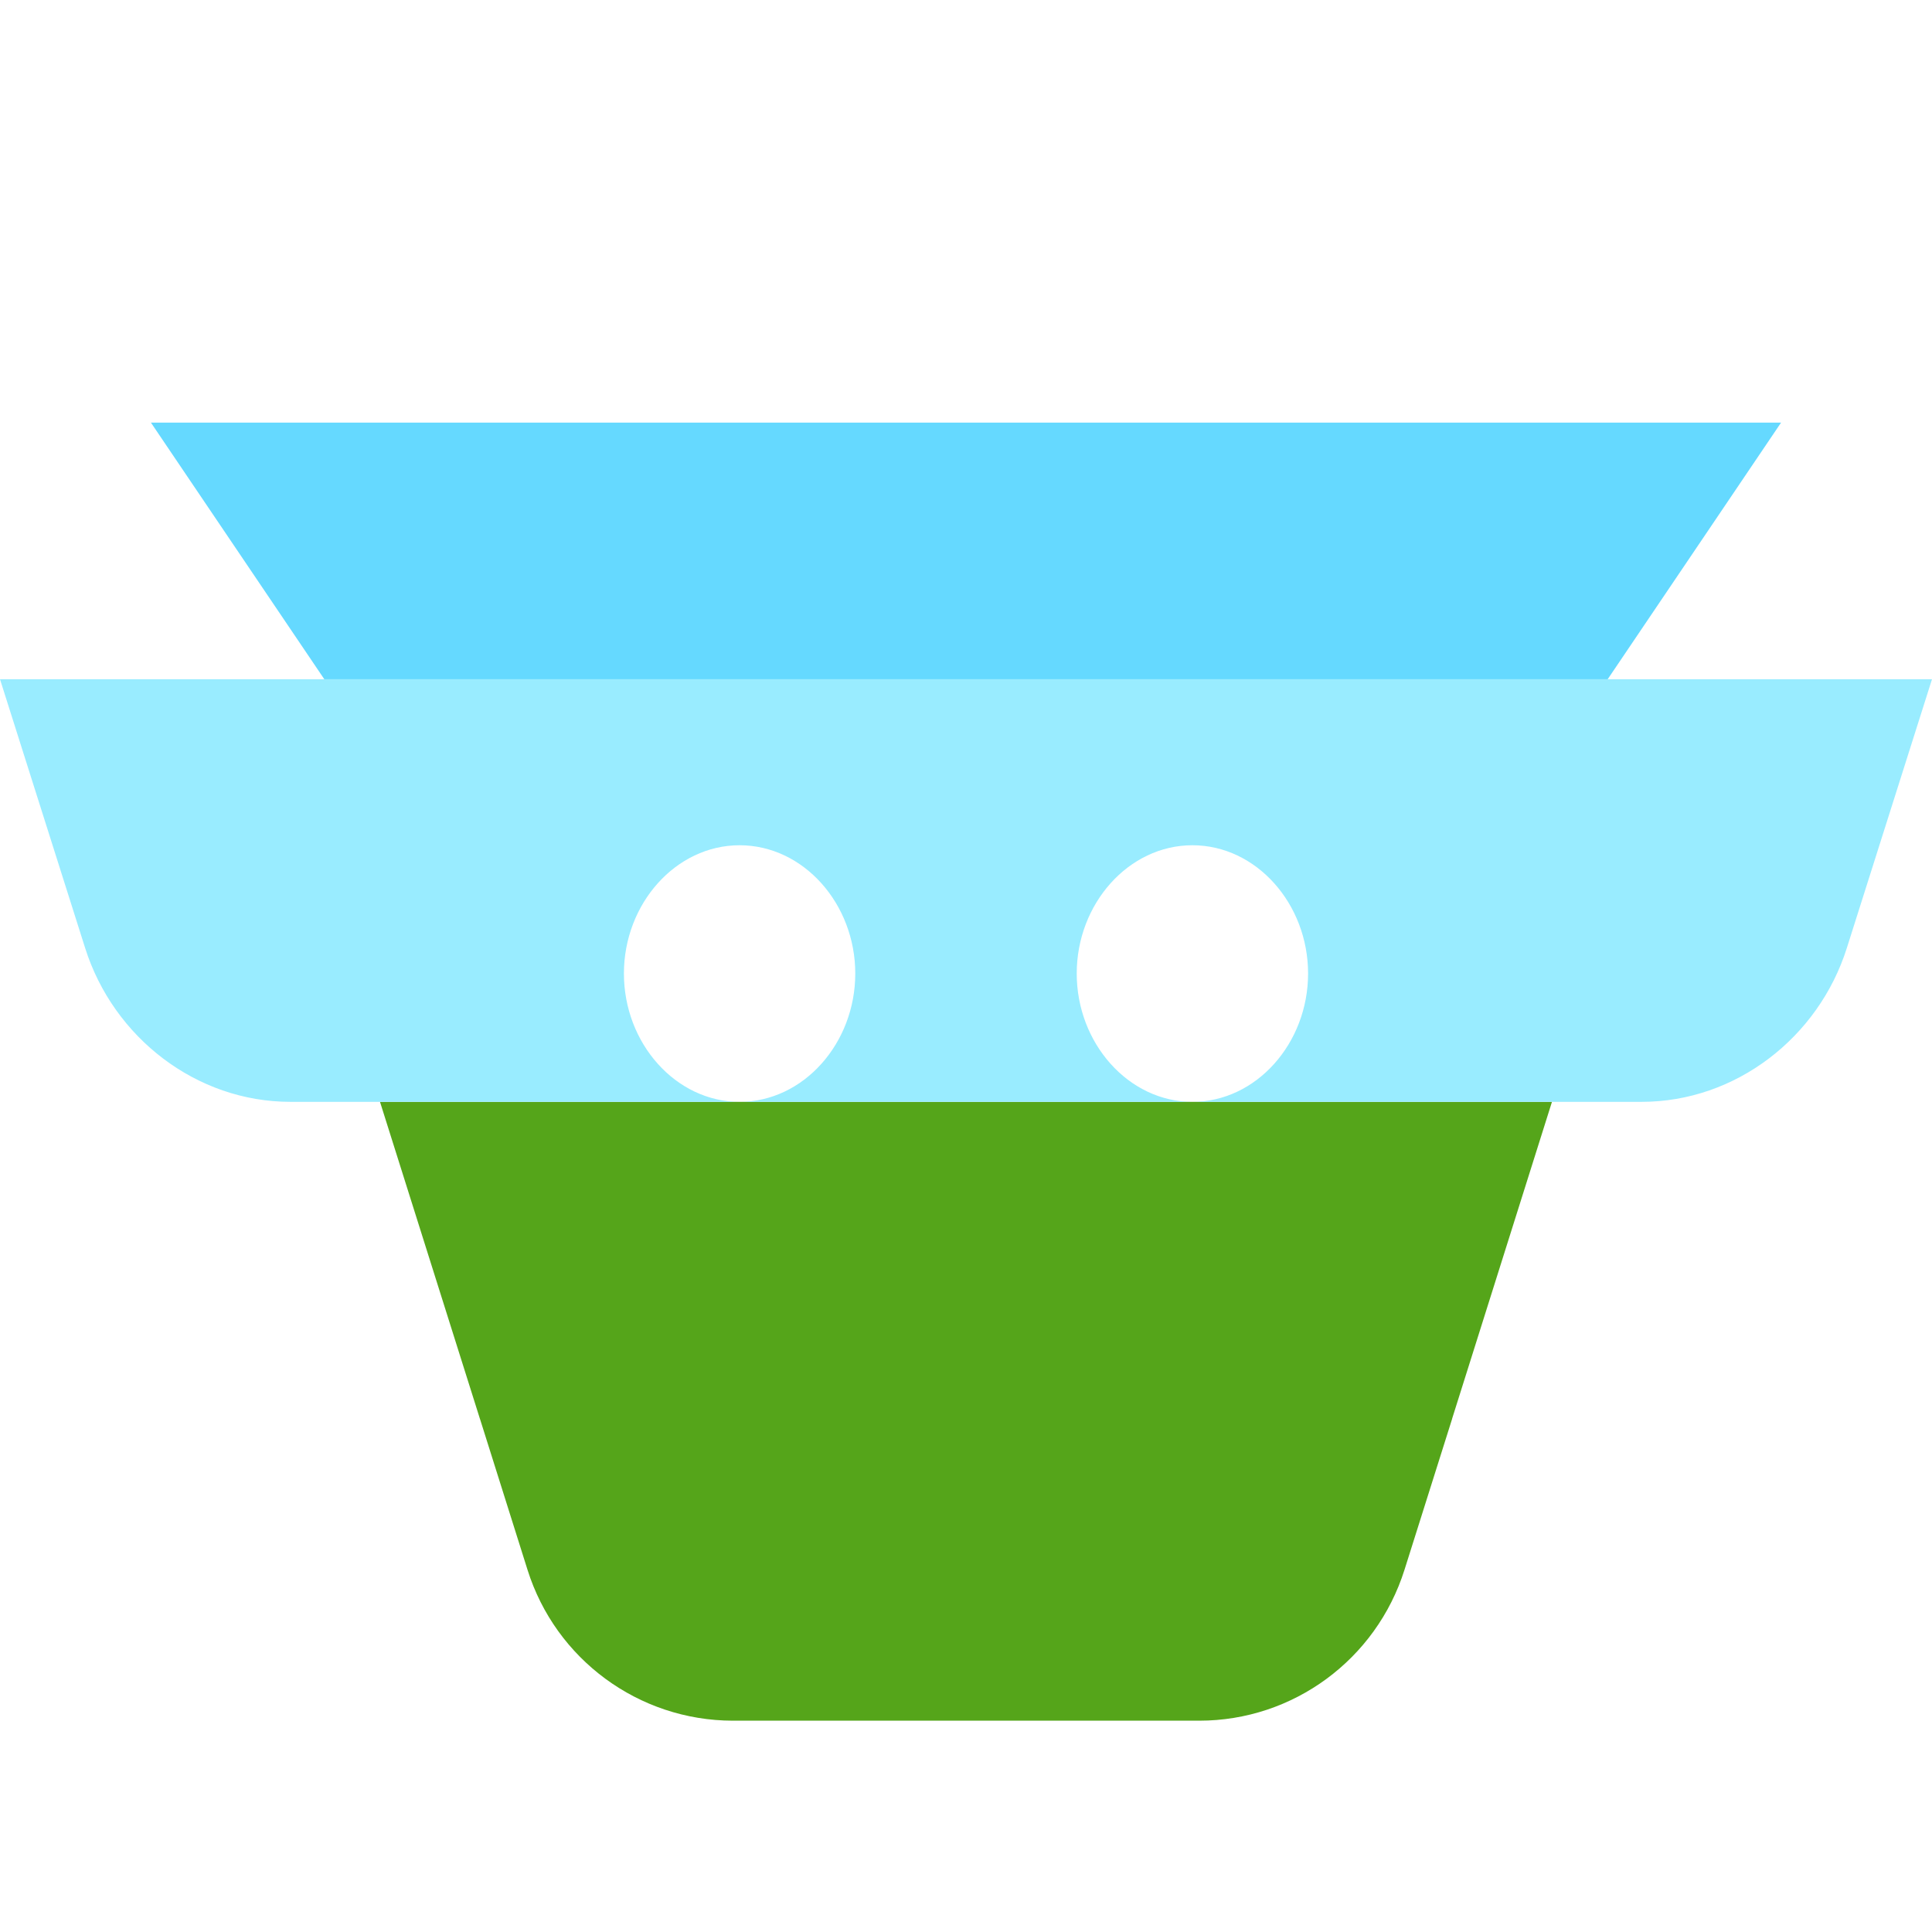
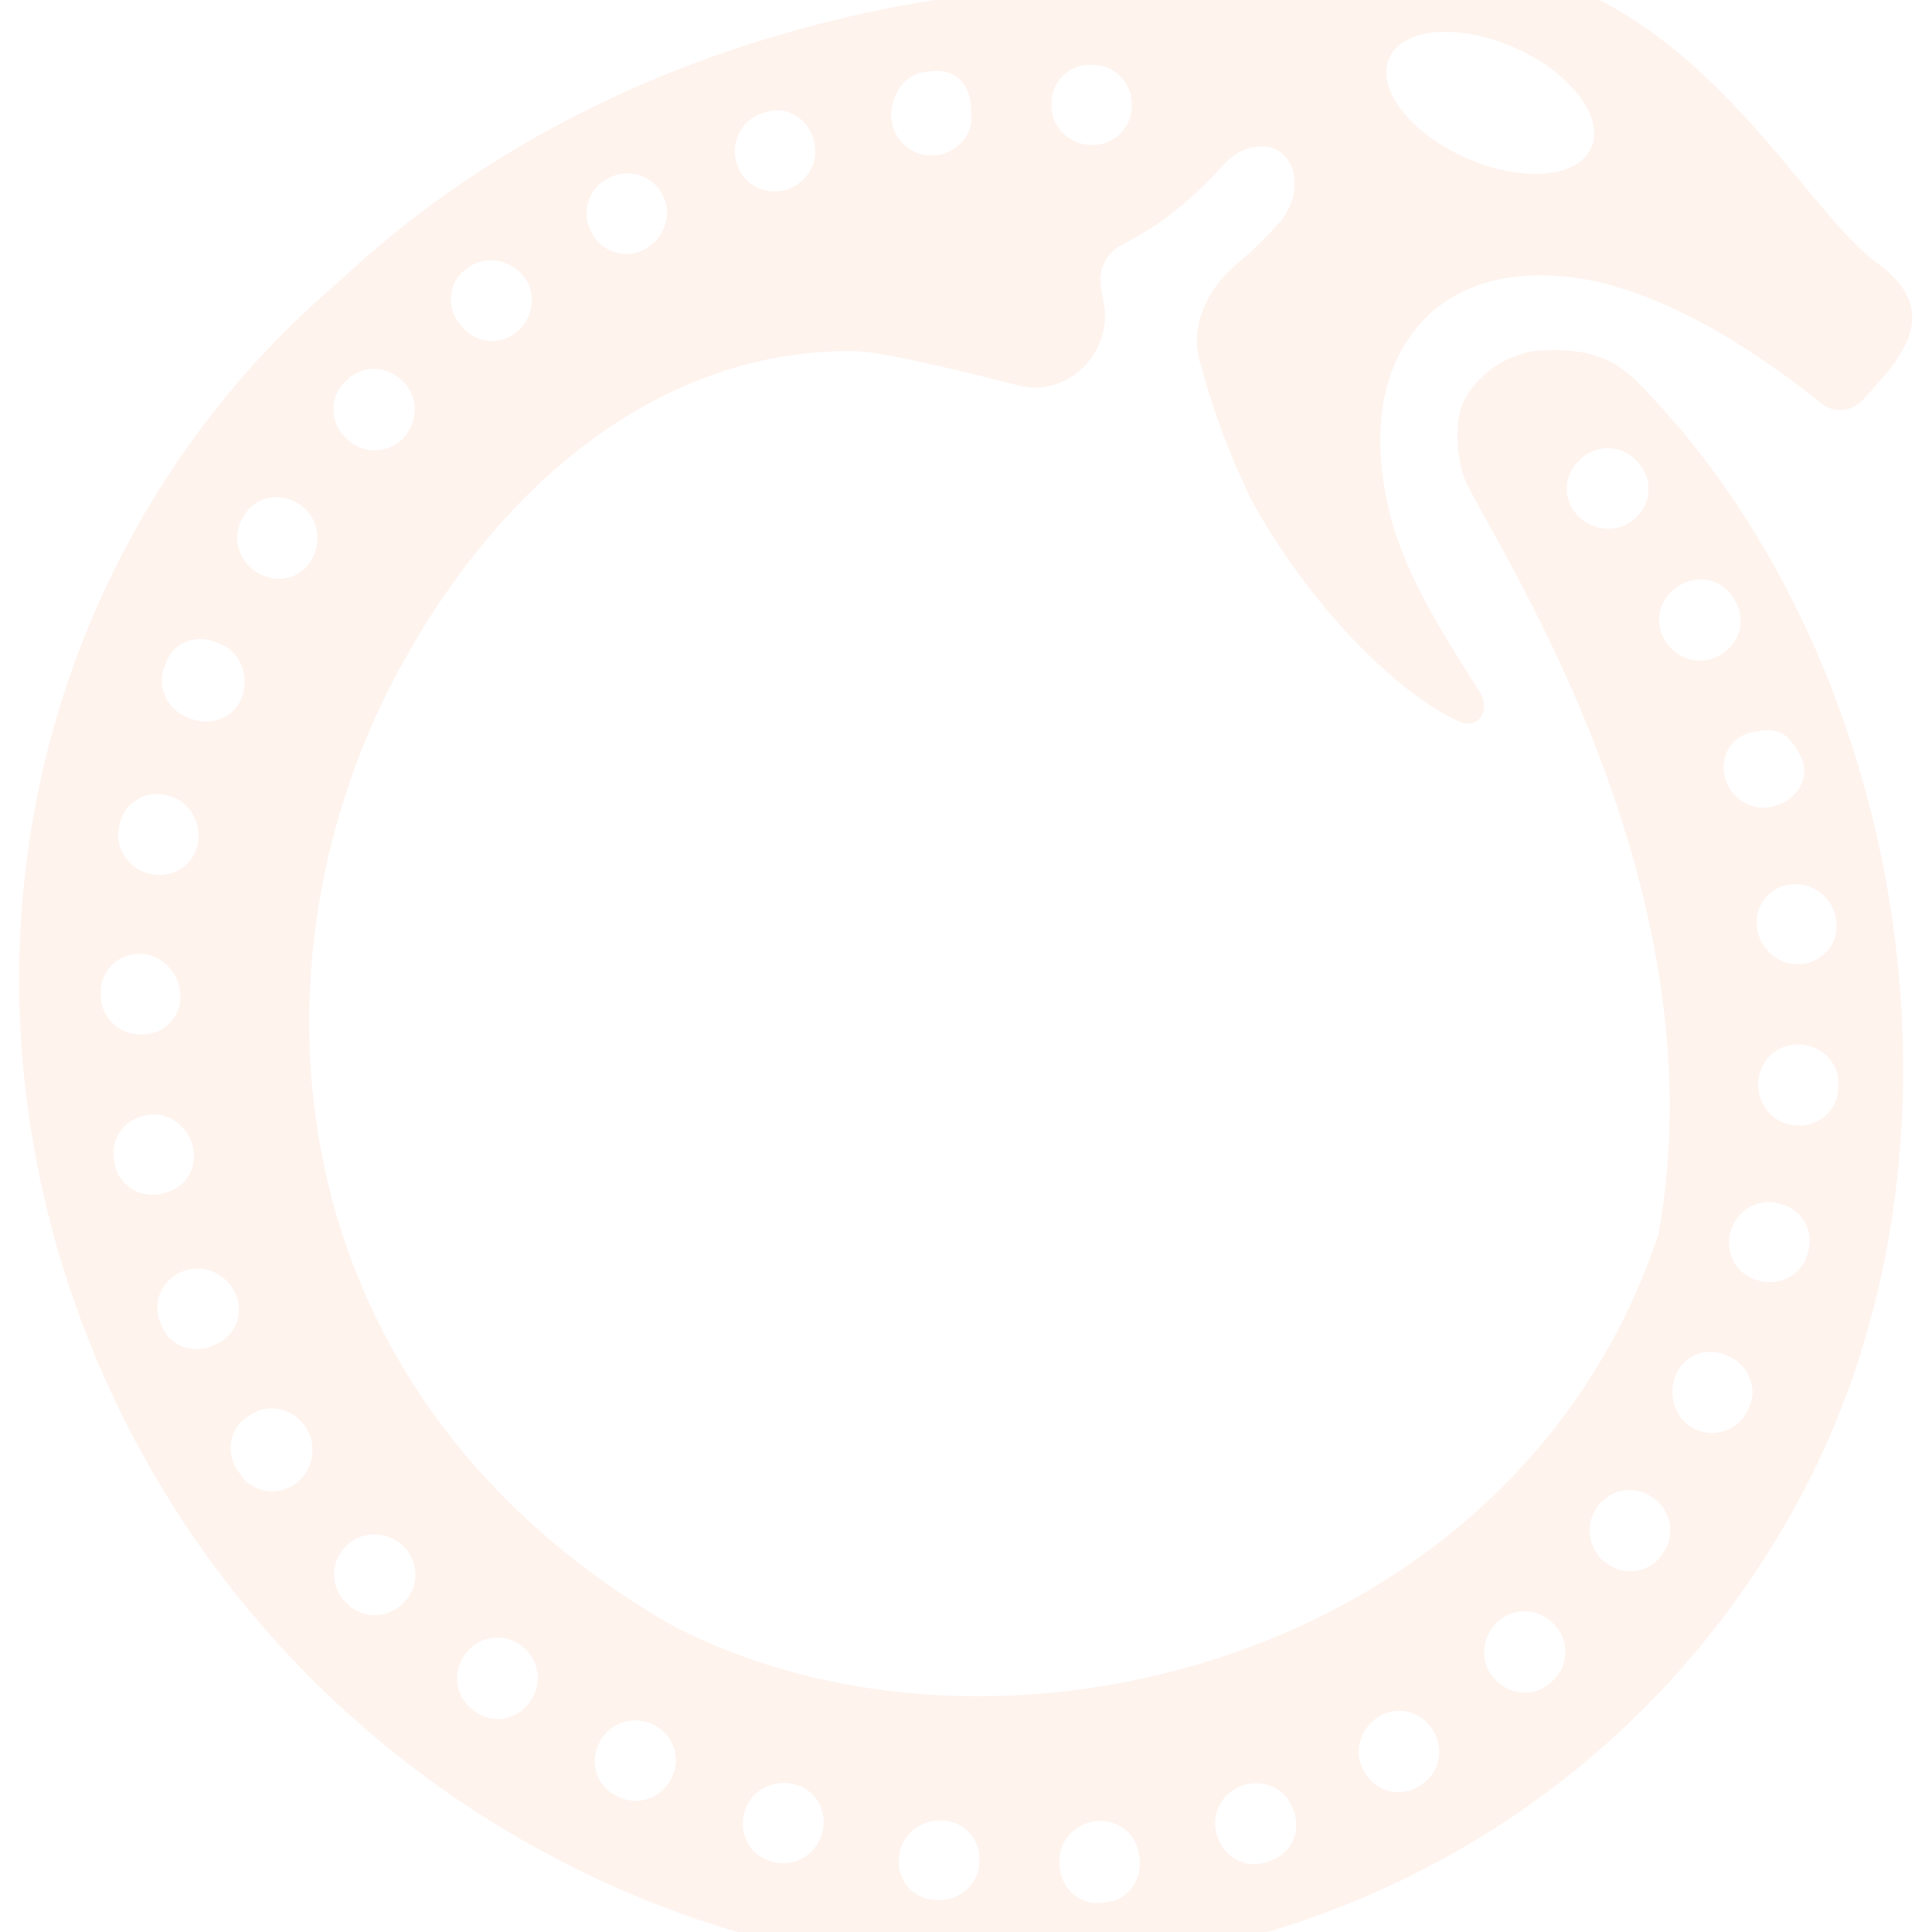
- <svg xmlns="http://www.w3.org/2000/svg" width="64" height="64" fill="none" viewBox="0 0 64 64">
-   <path fill="#55a51a" d="M46.526 52c-.94 2.977-3.69 5-6.799 5H24.274a7.14 7.14 0 0 1-6.8-5l-1.575-5h32.205zm4.885-15.5L48.102 47H15.898l-3.31-10.5z" />
-   <path fill="#99ecff" d="m64 22.5-2.82 8.9c-.94 2.977-3.69 5.1-6.798 5.1H39.5c2.117 0 3.832-1.941 3.832-4.25S41.617 28 39.5 28s-3.832 1.941-3.832 4.25 1.716 4.25 3.832 4.25h-15c2.117 0 3.832-1.941 3.832-4.25S26.617 28 24.5 28s-3.832 1.941-3.832 4.25 1.716 4.25 3.832 4.25H9.618c-3.108 0-5.859-2.123-6.799-5.1L0 22.5z" />
-   <path fill="#65d9ff" d="M53.257 22.5H10.743L5 14h54z" />
+ <svg xmlns="http://www.w3.org/2000/svg" width="64" height="64" viewBox="0 0 730 730" fill="none">
+   <g transform="translate(21.0,0) translate(344 365) scale(1.04) translate(-344 -365)">
+     <path d="M514.935 0.013C500.381 0.288 484.137 3.096 465.674 9.181C460.548 10.87 455.118 11.427 449.762 10.765C367.206 0.559 221.045 16.996 115.092 117.357C86.701 141.529 62.014 171.216 42.607 205.747C-48.758 368.716 11.529 581.06 178.373 679.966C344.935 778.716 552.904 726.372 644.154 563.404C719.31 429.81 683.219 248.06 587.279 152.154C577.719 142.935 567.283 140.184 550.219 141.56C550.219 141.56 541.219 142.993 534.219 148.56C527.219 154.126 524.719 160.06 524.719 160.06C522.219 165.06 521.219 177.06 525.248 188.247C534.5 209.56 619.058 333.935 595.56 462.561C543.902 617.466 354.721 665.811 237.219 604.561C90.938 520.186 79.25 362.466 139.719 254.185C176.75 187.779 234.125 141.247 302.719 141.56C312.095 141.56 339.114 147.895 363.297 154.126C380.822 158.641 397.406 142.067 394.092 124.275C393.725 122.308 393.368 120.332 393.015 118.345C391.893 112.006 395.115 105.704 400.873 102.826C414.083 96.221 425.902 86.835 436.672 74.896C439.085 72.222 441.881 69.691 445.252 68.425C462.249 62.044 469.552 82.135 457.309 95.539C452.45 100.858 447.333 105.822 441.94 110.376C431.692 119.028 425.373 132.199 428.861 145.149C433.272 161.529 439.453 179.051 447.904 196.06C465.87 229.081 497.236 264.355 523.137 276.17C530.226 279.404 534.829 271.922 530.617 265.367C516.018 242.648 503.519 221.967 498.373 202.154C491.342 175.122 493.529 150.279 507.904 132.935C518.529 120.013 535.248 113.607 554.31 114.076C560.717 114.232 567.279 115.013 574.154 116.576C597.844 122.276 624.833 136.591 654.877 160.697C659.302 164.248 665.881 163.646 669.713 159.461C683.227 144.701 699.959 127.616 674.779 109.388C645 87.83 603.842 -1.237 514.935 0.013ZM519.467 25.638C526.342 25.794 534.154 27.513 541.967 30.794C562.279 39.232 575.56 55.482 571.498 66.888C567.435 78.294 547.592 80.638 527.123 72.044C506.654 63.45 493.373 47.357 497.435 35.95C499.779 29.544 507.123 25.951 516.654 25.638H519.467ZM390.401 37.659C398.367 37.789 404.539 44.553 404.241 52.514L404.214 53.221C403.924 60.976 397.307 66.909 389.549 66.736C381.787 66.562 375.232 60.5 375.024 52.739L375.006 52.078C374.793 44.172 380.969 37.543 388.877 37.637C389.385 37.643 389.893 37.65 390.401 37.659ZM332.719 39.857C339.808 39.377 344.908 44.258 345.592 51.331L345.98 55.342C346.703 62.812 340.854 69.469 333.409 70.412C325.647 71.396 318.547 66.19 317.084 58.504C315.585 50.621 320.615 41.529 328.543 40.294C329.658 40.121 331.009 39.972 332.719 39.857ZM271.413 54.737C278.953 52.349 286.655 57.145 288.633 64.803L288.805 65.469C290.729 72.919 286.254 80.505 278.934 82.876C271.635 85.241 263.726 81.577 261.054 74.384L260.911 73.997C258.069 66.347 262.089 57.761 269.85 55.238C270.374 55.068 270.895 54.901 271.413 54.737ZM214.39 78.652C221.533 74.911 230.344 77.847 233.881 85.094L234.044 85.428C237.461 92.428 234.097 101.054 227.2 104.676C220.319 108.29 212.098 105.776 208.228 99.035L208.035 98.699C204.018 91.702 206.537 82.771 213.682 79.023C213.918 78.899 214.154 78.775 214.39 78.652ZM183.753 115.058C188.179 121.323 186.514 130.155 180.472 134.881C174.418 139.615 165.929 138.702 160.945 132.853L160.312 132.11C155.145 126.046 155.763 116.982 162.031 112.065C162.235 111.905 162.438 111.746 162.641 111.588C169.232 106.44 178.928 108.227 183.753 115.058ZM118.536 152.664C124.017 146.632 133.37 146.611 139.176 152.331L139.712 152.858C145.141 158.206 144.935 167.253 139.816 172.899C134.564 178.693 125.942 179.2 119.897 174.239L119.447 173.87C113.23 168.768 112.284 159.595 117.668 153.623C117.958 153.301 118.247 152.982 118.536 152.664ZM567.378 180.722C573.342 175.233 582.671 175.652 587.943 181.809C588.207 182.117 588.469 182.425 588.731 182.732C593.95 188.863 592.753 197.997 586.374 202.91L585.836 203.325C579.729 208.029 570.691 206.545 565.667 200.699C560.636 194.845 561.263 186.35 566.943 181.123L567.378 180.722ZM81.867 201.09C86.097 194.225 95.152 192.677 101.786 197.261L102.347 197.648C108.726 202.056 110.119 211.202 106.048 217.801C102.006 224.353 93.802 226.164 87.103 222.371L86.667 222.124C79.549 218.094 77.025 209.002 81.293 202.025C81.484 201.712 81.675 201.4 81.867 201.09ZM603.08 226.829C609.9 222.512 618.954 224.496 622.929 231.521C623.196 231.993 623.461 232.465 623.724 232.936C627.636 239.946 624.673 248.648 617.509 252.272L616.864 252.599C609.999 256.073 601.52 253.075 597.725 246.382C593.917 239.666 595.992 231.315 602.516 227.186L603.08 226.829ZM53.711 254.039C56.633 246.794 65.175 244.403 72.275 247.662L73.881 248.4C80.866 251.607 83.696 260.437 80.825 267.567C77.942 274.724 70.204 277.898 62.926 275.334L61.781 274.931C54.311 272.299 49.908 264.322 52.622 256.881C52.97 255.927 53.332 254.979 53.711 254.039ZM632.268 279.587C636.107 278.883 640.25 279.477 642.874 282.367C644.66 284.334 646.153 286.67 647.417 289.225C651.033 296.534 645.816 304.738 637.926 306.798L636.917 307.061C629.699 308.946 622.182 304.333 619.924 297.222C617.54 289.712 621.57 281.751 629.288 280.164C630.255 279.966 631.24 279.776 632.268 279.587ZM36.488 313.571C38.052 305.622 46.02 300.976 53.861 303.014L54.568 303.198C62.014 305.133 66.403 313.188 64.862 320.725C63.305 328.34 56.155 332.985 48.491 331.695L48.104 331.63C40.119 330.286 34.725 322.649 36.267 314.7C36.341 314.323 36.414 313.946 36.488 313.571ZM642.928 335.484C651.34 334.069 659.249 340.177 660.208 348.653C660.221 348.768 660.234 348.883 660.247 348.998C661.151 356.997 654.998 363.918 646.959 364.35C639.075 364.774 632.24 358.742 631.348 350.896C630.515 343.561 635.31 336.769 642.589 335.541C642.702 335.522 642.815 335.503 642.928 335.484ZM29.687 374.054C29.816 366.206 36.56 360.16 44.398 360.585C52.304 361.015 58.42 367.916 58.6 375.831C58.772 383.374 52.922 389.565 45.383 389.848L44.688 389.874C36.457 390.182 29.555 383.689 29.666 375.453C29.672 374.986 29.68 374.519 29.687 374.054ZM631.856 406.763C632.497 399.04 639.035 393.115 646.773 393.529L647.378 393.561C655.434 393.992 661.666 400.879 660.946 408.914C660.901 409.413 660.855 409.911 660.808 410.408C660.058 418.373 652.715 423.94 644.786 422.868L644.322 422.806C636.582 421.76 631.209 414.546 631.856 406.763ZM63.297 431.526C64.623 438.833 60.126 445.726 52.899 447.434L51.752 447.705C43.907 449.56 36.035 444.713 34.699 436.764C34.608 436.222 34.519 435.68 34.431 435.138C33.17 427.384 38.688 420.207 46.473 419.157L47.272 419.049C54.904 418.018 61.922 423.949 63.297 431.526ZM621.728 461.495C623.829 454.137 631.241 449.388 638.688 451.147L639.628 451.369C647.342 453.192 652.193 460.873 650.063 468.509C649.946 468.926 649.829 469.343 649.711 469.76C647.507 477.53 639.109 481.64 631.433 479.125C631.196 479.047 630.959 478.97 630.723 478.892C623.512 476.536 619.646 468.789 621.728 461.495ZM60.288 475.638C67.647 473.133 75.886 477.336 78.817 484.535C81.661 491.517 78.515 499.217 71.667 502.37L70.61 502.857C63.31 506.218 54.649 503.209 51.769 495.706C51.527 495.076 51.288 494.444 51.052 493.811C48.303 486.449 52.312 478.351 59.752 475.821C59.931 475.76 60.109 475.699 60.288 475.638ZM602.106 513.068C605.312 506.208 613.14 503.415 620.11 506.373L620.875 506.698C628.394 509.889 631.932 518.563 628.311 525.884C628.156 526.197 628.002 526.508 627.847 526.819C624.254 534.033 615.196 536.716 608.113 532.872C601.267 529.157 598.809 520.126 602.106 513.068ZM85.319 527.338C91.797 523.715 100.171 526.438 104.184 532.682C108.486 539.378 106.893 548.212 100.519 552.977C94.157 557.734 85.019 556.471 80.517 549.927C80.129 549.362 79.744 548.8 79.363 548.24C74.729 541.43 76.542 532.327 83.7 528.251C84.238 527.945 84.778 527.64 85.319 527.338ZM573.352 561.495C577.843 555.193 586.53 553.448 592.957 557.76L593.409 558.063C600.118 562.565 601.955 571.691 597.272 578.276C597.061 578.572 596.851 578.866 596.641 579.16C591.965 585.689 582.798 586.753 576.473 581.805L576.055 581.477C569.919 576.678 568.831 567.839 573.352 561.495ZM119.429 575.19C125.208 569.91 134.219 570.415 139.741 575.964C145.155 581.404 145.431 590.113 140.213 595.742L139.799 596.189C134.274 602.149 124.952 602.477 119.211 596.725C118.976 596.489 118.741 596.253 118.507 596.018C112.793 590.273 113.132 580.944 119.114 575.478L119.429 575.19ZM536.918 603.479C542.607 598.059 551.316 598.139 557.017 603.545L557.262 603.779C563.111 609.326 563.319 618.632 557.545 624.256C557.244 624.55 556.943 624.842 556.643 625.132C550.756 630.825 541.386 630.118 536.028 623.925L535.533 623.353C530.576 617.624 531.434 608.704 536.918 603.479ZM162.357 614.632C167.054 608.44 175.8 607.221 182.14 611.716C188.466 616.203 190.412 624.932 186.187 631.436L185.828 631.988C181.44 638.743 172.422 640.704 165.871 636.018C165.57 635.803 165.269 635.587 164.969 635.37C158.428 630.663 157.178 621.462 162.047 615.041L162.357 614.632ZM493.642 637.907C500.059 633.749 508.477 635.343 512.859 641.609L513.287 642.221C517.912 648.834 516.327 657.965 509.555 662.354C509.236 662.56 508.918 662.766 508.6 662.97C501.834 667.326 492.912 664.95 488.873 657.99L488.529 657.397C484.656 650.721 487.164 642.104 493.642 637.907ZM211.198 646.397C214.969 639.6 223.555 637.214 230.515 640.676C237.434 644.118 240.562 652.398 237.305 659.406L237.064 659.924C233.66 667.25 224.901 670.405 217.667 666.809C217.376 666.665 217.084 666.52 216.793 666.375C209.6 662.785 207.021 653.923 210.922 646.894L211.198 646.397ZM444.133 662.821C451.186 660.188 459.27 663.23 462.294 670.125L462.752 671.17C465.964 678.493 462.744 687.065 455.243 689.837C454.637 690.061 454.029 690.282 453.421 690.501C445.881 693.218 437.703 688.873 435.349 681.212L435.099 680.4C432.864 673.127 437.005 665.482 444.133 662.821ZM264.14 670.648C266.975 663.459 275.575 660.154 282.888 662.656C290.213 665.162 293.815 672.882 291.666 680.32C289.375 688.251 280.904 692.886 273.091 690.223C272.821 690.131 272.552 690.039 272.283 689.946C264.584 687.305 260.955 678.731 263.94 671.158C264.007 670.988 264.074 670.818 264.14 670.648ZM319.919 687.022C321.309 679.498 328.986 674.617 336.58 675.55C344.065 676.47 349.301 682.859 348.898 690.39L348.881 690.72C348.438 698.991 341.032 705.214 332.799 704.299C332.405 704.256 332.012 704.212 331.619 704.167C323.588 703.263 318.314 695.705 319.783 687.759L319.919 687.022ZM390.931 675.691C398.365 674.717 405.367 679.608 406.691 686.988L406.936 688.356C408.358 696.283 403.37 704.076 395.379 705.078C394.55 705.182 393.718 705.278 392.883 705.365C384.963 706.189 378.383 699.809 377.998 691.856L377.944 690.74C377.576 683.143 383.389 676.678 390.931 675.691Z" fill="#FFF3EE" />
+   </g>
</svg>
